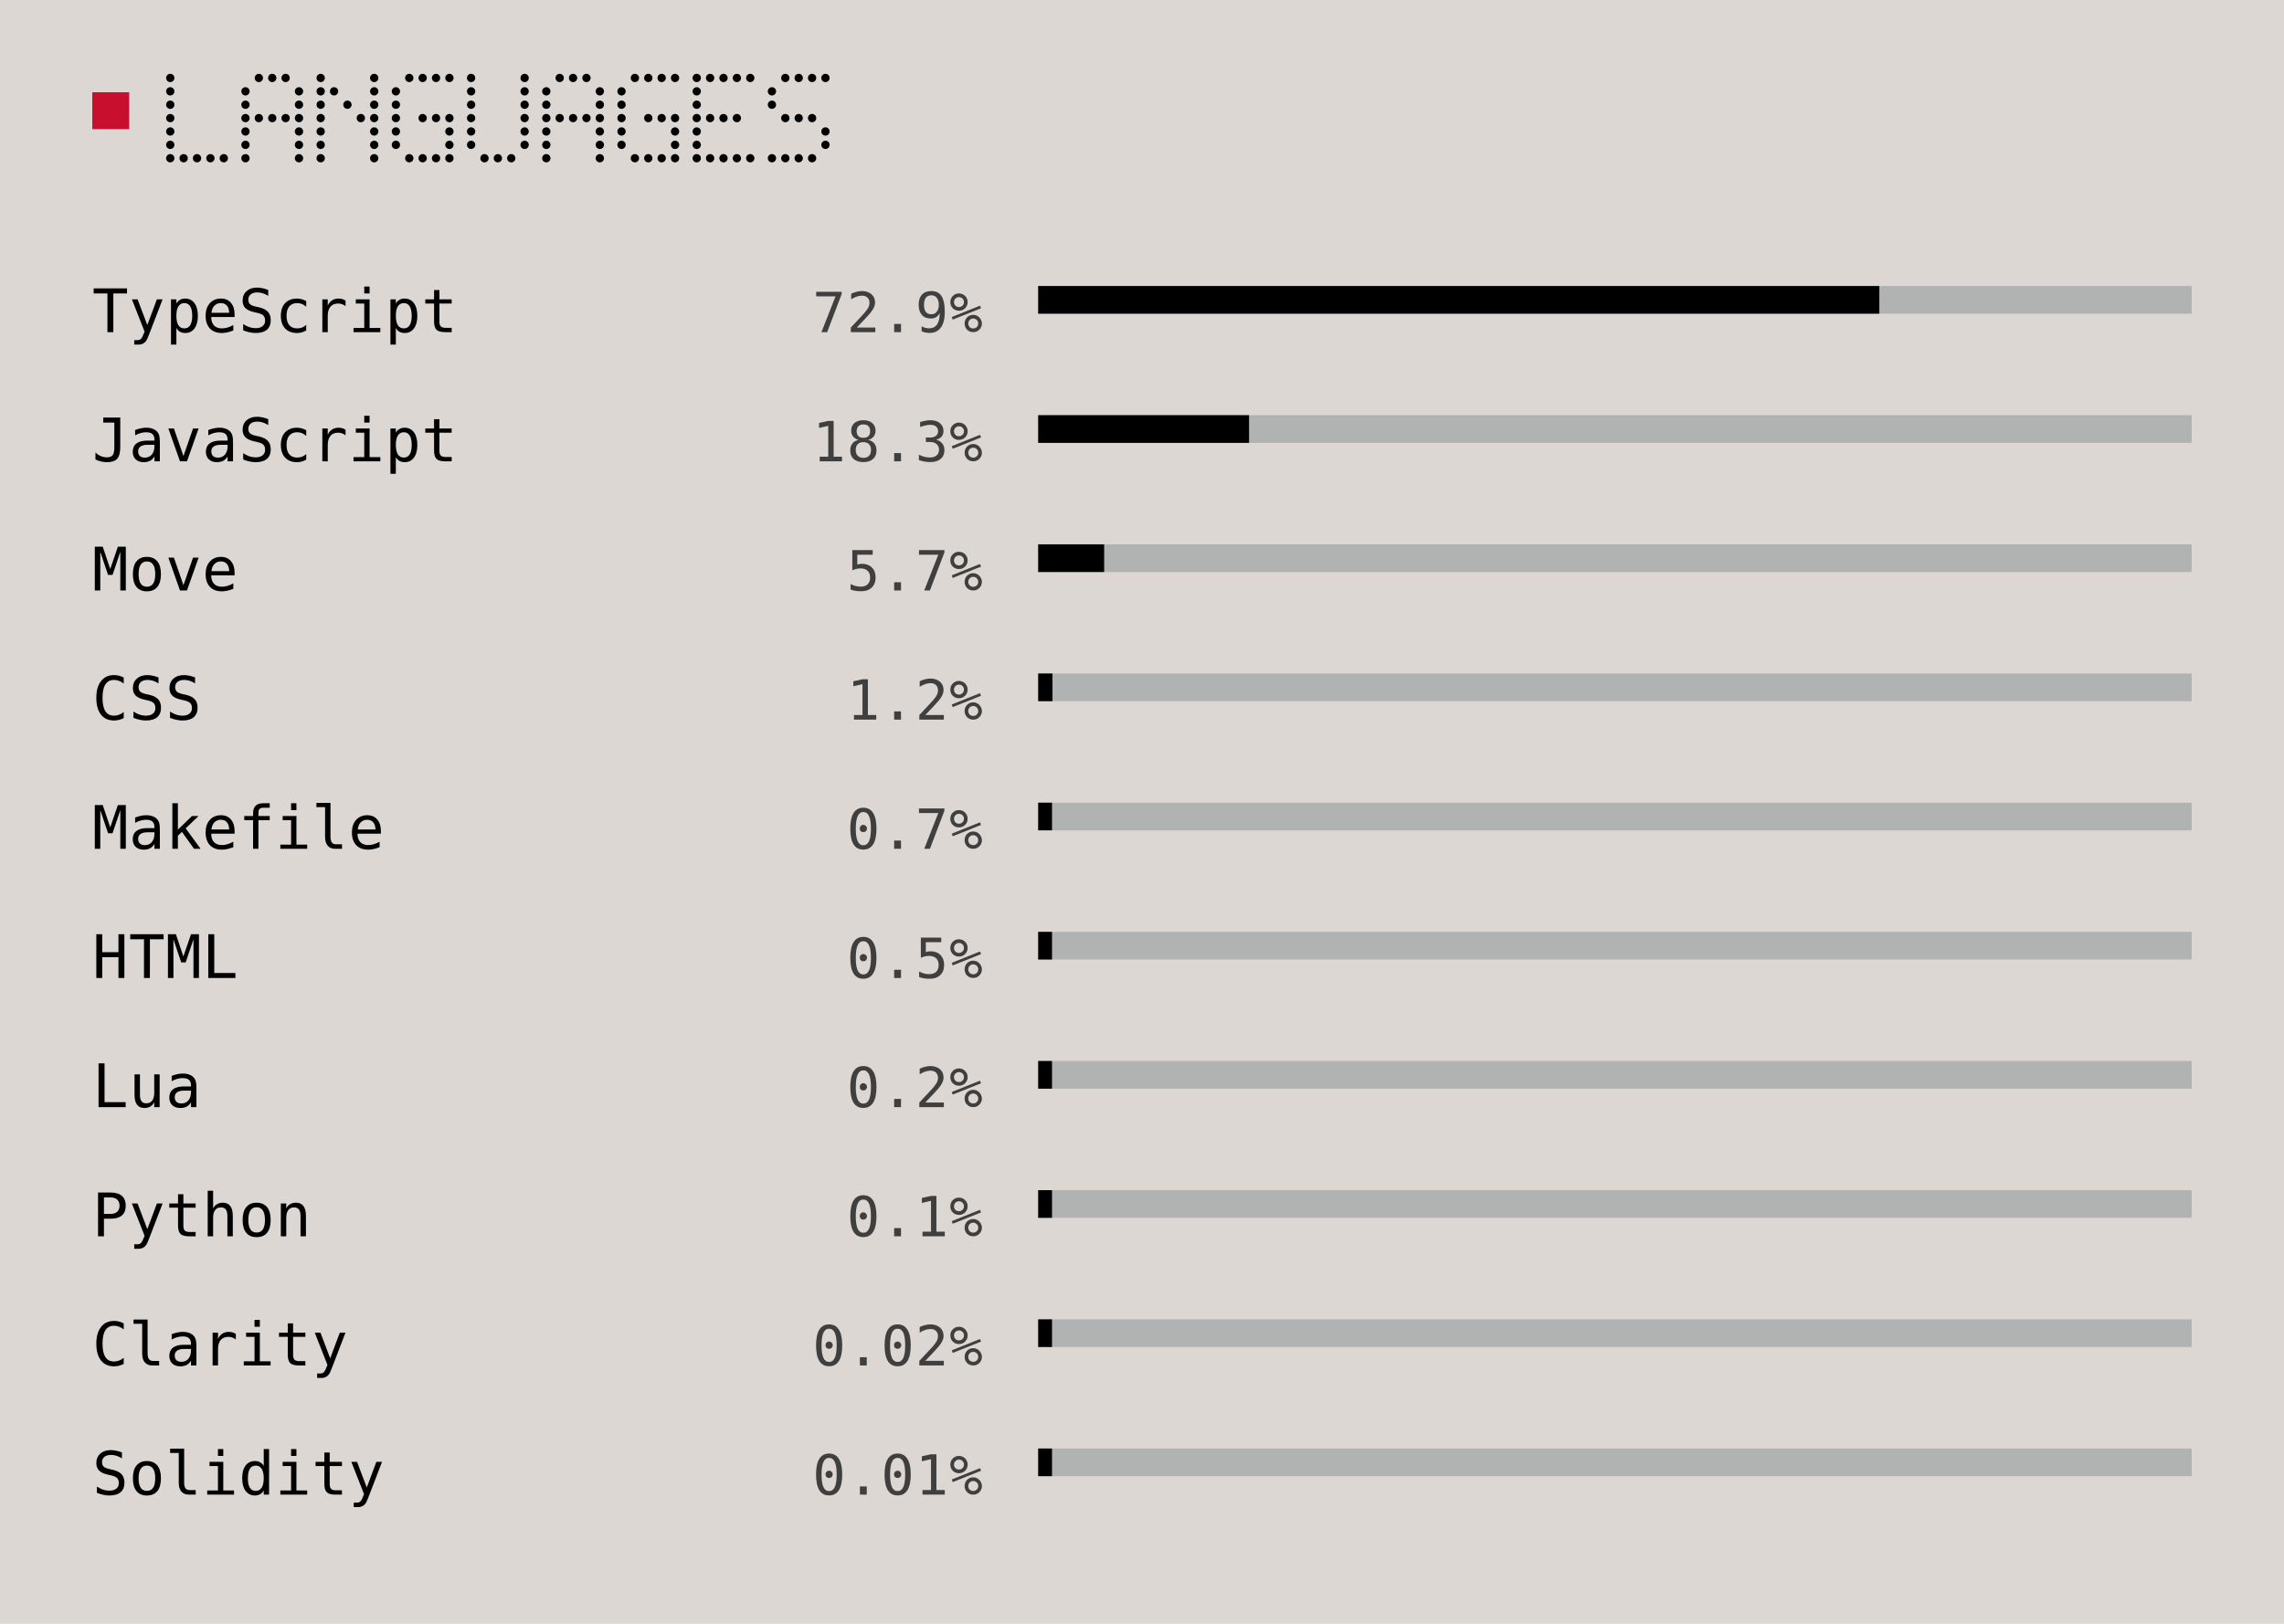
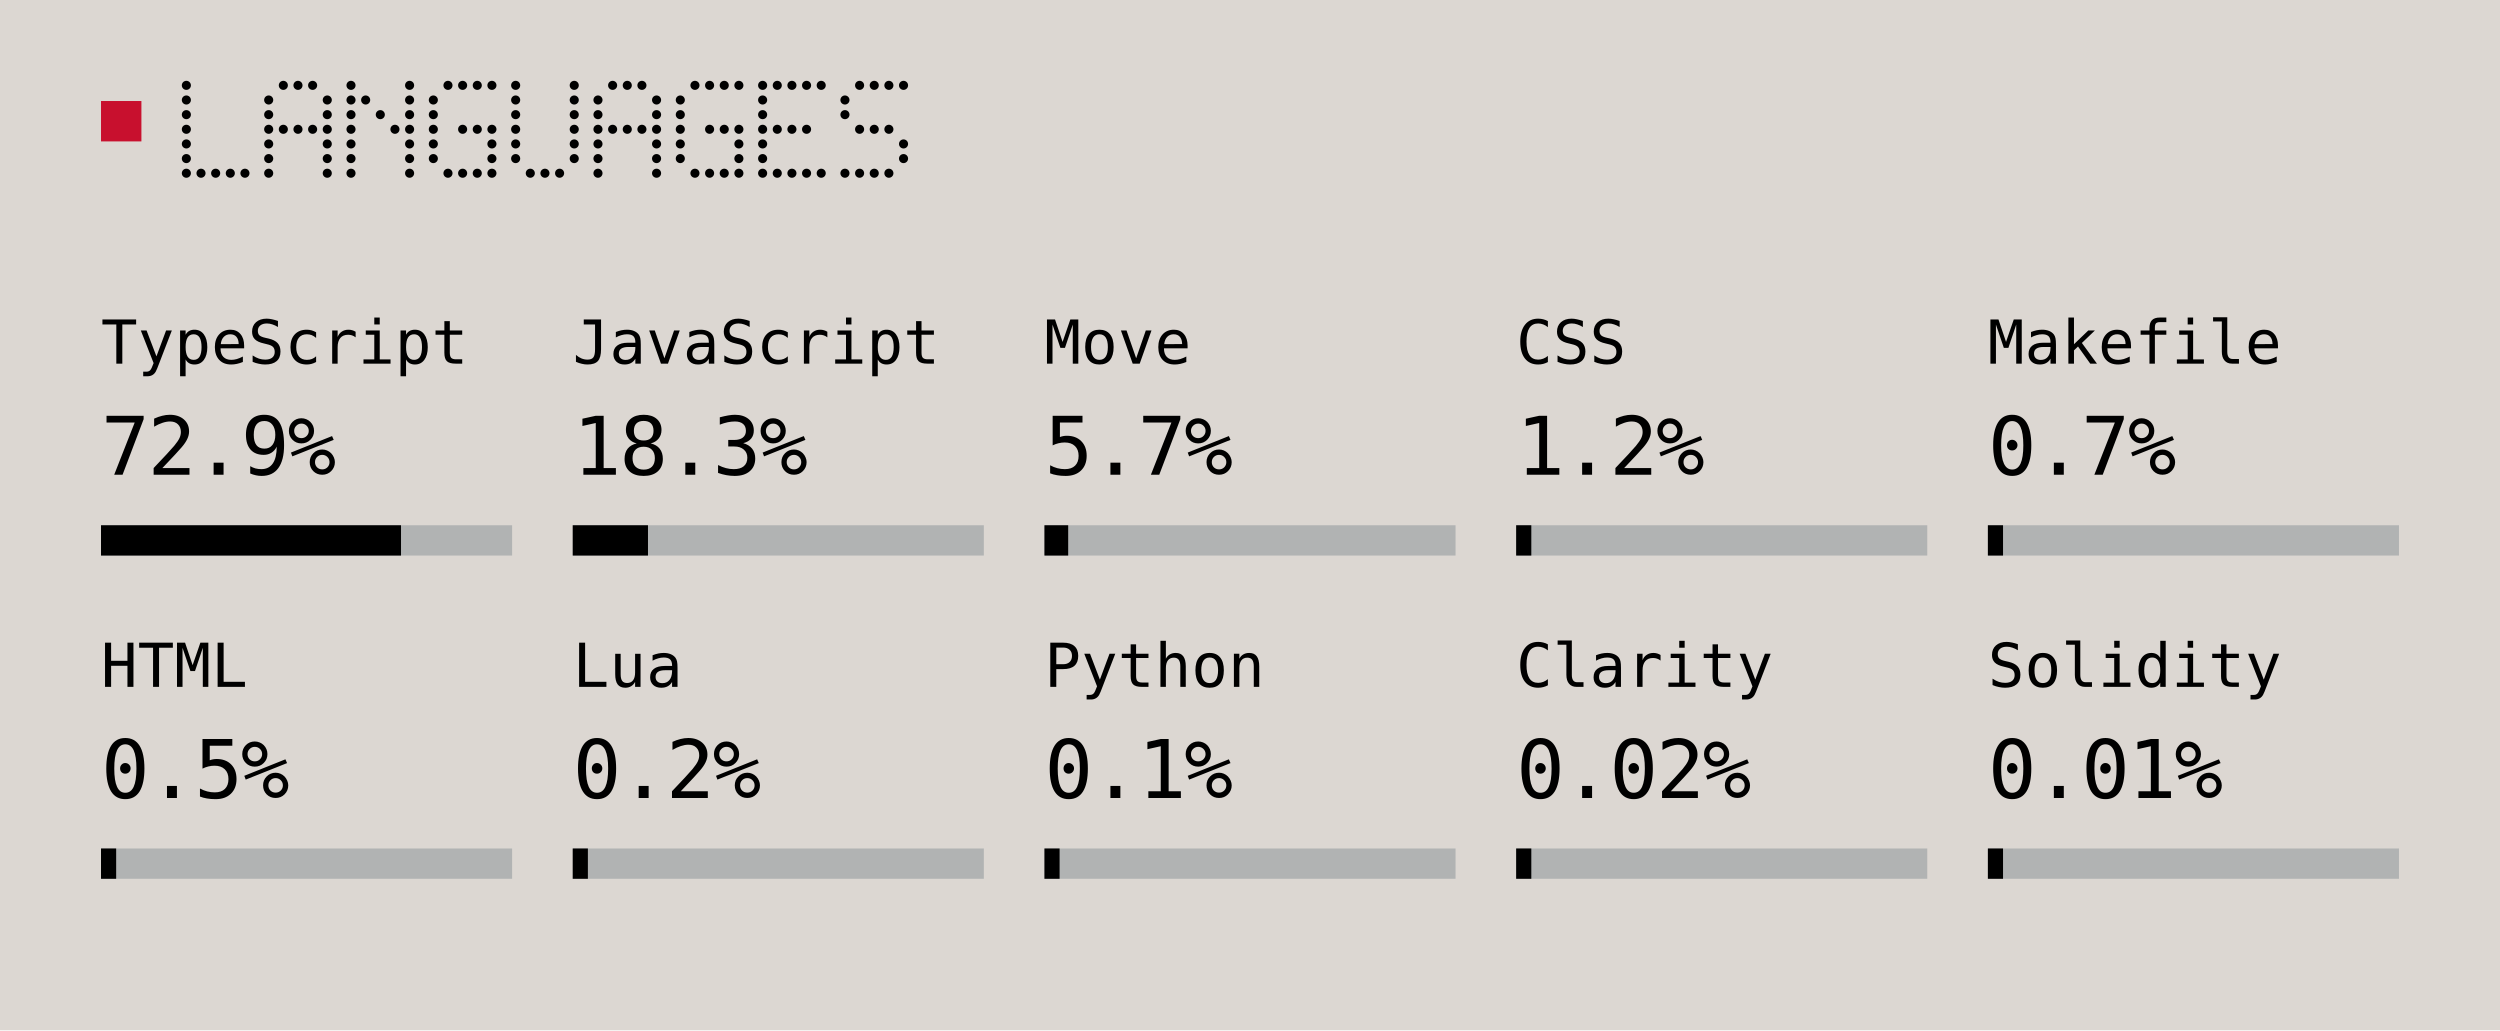
- <svg xmlns="http://www.w3.org/2000/svg" width="495" height="352" viewBox="0 0 495 352" role="img">
-   <rect width="495" height="352" fill="#DCD7D2" />
+ <svg xmlns="http://www.w3.org/2000/svg" width="495" height="204" viewBox="0 0 495 204" role="img">
+   <rect width="495" height="204" fill="#DCD7D2" />
  <rect x="20" y="20" width="8" height="8" fill="#C8102E" />
  <circle cx="36.9" cy="16.9" r="0.90" fill="#000000" />
  <circle cx="36.9" cy="19.8" r="0.90" fill="#000000" />
  <circle cx="36.9" cy="22.7" r="0.90" fill="#000000" />
  <circle cx="36.9" cy="25.6" r="0.90" fill="#000000" />
  <circle cx="36.9" cy="28.5" r="0.90" fill="#000000" />
  <circle cx="36.9" cy="31.4" r="0.90" fill="#000000" />
  <circle cx="36.9" cy="34.3" r="0.90" fill="#000000" />
  <circle cx="39.8" cy="34.3" r="0.90" fill="#000000" />
  <circle cx="42.7" cy="34.3" r="0.90" fill="#000000" />
  <circle cx="45.6" cy="34.3" r="0.90" fill="#000000" />
  <circle cx="48.5" cy="34.3" r="0.90" fill="#000000" />
  <circle cx="56.1" cy="16.9" r="0.90" fill="#000000" />
  <circle cx="59.0" cy="16.9" r="0.90" fill="#000000" />
  <circle cx="61.9" cy="16.9" r="0.90" fill="#000000" />
  <circle cx="53.2" cy="19.8" r="0.90" fill="#000000" />
  <circle cx="64.8" cy="19.8" r="0.90" fill="#000000" />
  <circle cx="53.2" cy="22.7" r="0.90" fill="#000000" />
  <circle cx="64.8" cy="22.7" r="0.90" fill="#000000" />
  <circle cx="53.2" cy="25.6" r="0.90" fill="#000000" />
  <circle cx="56.1" cy="25.6" r="0.90" fill="#000000" />
  <circle cx="59.0" cy="25.6" r="0.90" fill="#000000" />
  <circle cx="61.9" cy="25.6" r="0.90" fill="#000000" />
  <circle cx="64.8" cy="25.6" r="0.90" fill="#000000" />
  <circle cx="53.2" cy="28.5" r="0.90" fill="#000000" />
  <circle cx="64.8" cy="28.5" r="0.90" fill="#000000" />
  <circle cx="53.2" cy="31.4" r="0.90" fill="#000000" />
  <circle cx="64.8" cy="31.4" r="0.90" fill="#000000" />
  <circle cx="53.2" cy="34.3" r="0.90" fill="#000000" />
  <circle cx="64.8" cy="34.3" r="0.90" fill="#000000" />
  <circle cx="69.5" cy="16.9" r="0.90" fill="#000000" />
  <circle cx="81.1" cy="16.9" r="0.90" fill="#000000" />
  <circle cx="69.5" cy="19.8" r="0.90" fill="#000000" />
  <circle cx="72.4" cy="19.8" r="0.90" fill="#000000" />
  <circle cx="81.1" cy="19.8" r="0.90" fill="#000000" />
  <circle cx="69.5" cy="22.7" r="0.90" fill="#000000" />
  <circle cx="75.3" cy="22.7" r="0.90" fill="#000000" />
  <circle cx="81.1" cy="22.7" r="0.90" fill="#000000" />
  <circle cx="69.5" cy="25.6" r="0.90" fill="#000000" />
  <circle cx="78.2" cy="25.6" r="0.90" fill="#000000" />
  <circle cx="81.1" cy="25.6" r="0.90" fill="#000000" />
  <circle cx="69.5" cy="28.5" r="0.90" fill="#000000" />
  <circle cx="81.1" cy="28.5" r="0.90" fill="#000000" />
  <circle cx="69.5" cy="31.4" r="0.90" fill="#000000" />
  <circle cx="81.1" cy="31.4" r="0.90" fill="#000000" />
  <circle cx="69.5" cy="34.3" r="0.90" fill="#000000" />
  <circle cx="81.1" cy="34.3" r="0.90" fill="#000000" />
  <circle cx="88.7" cy="16.9" r="0.90" fill="#000000" />
  <circle cx="91.6" cy="16.9" r="0.90" fill="#000000" />
  <circle cx="94.5" cy="16.9" r="0.90" fill="#000000" />
  <circle cx="97.4" cy="16.9" r="0.90" fill="#000000" />
  <circle cx="85.8" cy="19.8" r="0.90" fill="#000000" />
  <circle cx="85.8" cy="22.7" r="0.90" fill="#000000" />
  <circle cx="85.8" cy="25.6" r="0.90" fill="#000000" />
  <circle cx="91.6" cy="25.6" r="0.90" fill="#000000" />
  <circle cx="94.5" cy="25.6" r="0.90" fill="#000000" />
  <circle cx="97.4" cy="25.6" r="0.90" fill="#000000" />
  <circle cx="85.8" cy="28.5" r="0.90" fill="#000000" />
  <circle cx="97.4" cy="28.5" r="0.90" fill="#000000" />
  <circle cx="85.8" cy="31.4" r="0.90" fill="#000000" />
  <circle cx="97.4" cy="31.4" r="0.90" fill="#000000" />
  <circle cx="88.7" cy="34.3" r="0.90" fill="#000000" />
  <circle cx="91.6" cy="34.3" r="0.90" fill="#000000" />
  <circle cx="94.5" cy="34.3" r="0.90" fill="#000000" />
  <circle cx="97.4" cy="34.3" r="0.90" fill="#000000" />
  <circle cx="102.1" cy="16.9" r="0.90" fill="#000000" />
  <circle cx="113.7" cy="16.9" r="0.90" fill="#000000" />
  <circle cx="102.1" cy="19.8" r="0.90" fill="#000000" />
  <circle cx="113.7" cy="19.8" r="0.90" fill="#000000" />
  <circle cx="102.1" cy="22.7" r="0.90" fill="#000000" />
  <circle cx="113.7" cy="22.7" r="0.90" fill="#000000" />
  <circle cx="102.1" cy="25.6" r="0.90" fill="#000000" />
  <circle cx="113.7" cy="25.6" r="0.90" fill="#000000" />
  <circle cx="102.1" cy="28.5" r="0.90" fill="#000000" />
  <circle cx="113.7" cy="28.5" r="0.90" fill="#000000" />
  <circle cx="102.1" cy="31.4" r="0.90" fill="#000000" />
  <circle cx="113.7" cy="31.4" r="0.90" fill="#000000" />
  <circle cx="105.0" cy="34.3" r="0.90" fill="#000000" />
  <circle cx="107.9" cy="34.3" r="0.90" fill="#000000" />
  <circle cx="110.8" cy="34.3" r="0.90" fill="#000000" />
  <circle cx="121.3" cy="16.9" r="0.90" fill="#000000" />
  <circle cx="124.2" cy="16.9" r="0.90" fill="#000000" />
  <circle cx="127.1" cy="16.9" r="0.90" fill="#000000" />
  <circle cx="118.4" cy="19.8" r="0.90" fill="#000000" />
  <circle cx="130.0" cy="19.8" r="0.90" fill="#000000" />
  <circle cx="118.4" cy="22.7" r="0.90" fill="#000000" />
  <circle cx="130.0" cy="22.7" r="0.90" fill="#000000" />
  <circle cx="118.4" cy="25.6" r="0.90" fill="#000000" />
  <circle cx="121.3" cy="25.6" r="0.90" fill="#000000" />
  <circle cx="124.2" cy="25.6" r="0.90" fill="#000000" />
  <circle cx="127.1" cy="25.6" r="0.90" fill="#000000" />
  <circle cx="130.0" cy="25.6" r="0.90" fill="#000000" />
  <circle cx="118.4" cy="28.5" r="0.90" fill="#000000" />
  <circle cx="130.0" cy="28.5" r="0.90" fill="#000000" />
  <circle cx="118.4" cy="31.4" r="0.90" fill="#000000" />
  <circle cx="130.0" cy="31.4" r="0.90" fill="#000000" />
  <circle cx="118.4" cy="34.3" r="0.90" fill="#000000" />
  <circle cx="130.0" cy="34.3" r="0.90" fill="#000000" />
  <circle cx="137.6" cy="16.9" r="0.90" fill="#000000" />
  <circle cx="140.5" cy="16.9" r="0.90" fill="#000000" />
  <circle cx="143.4" cy="16.9" r="0.90" fill="#000000" />
  <circle cx="146.3" cy="16.9" r="0.90" fill="#000000" />
  <circle cx="134.7" cy="19.8" r="0.90" fill="#000000" />
  <circle cx="134.7" cy="22.7" r="0.90" fill="#000000" />
  <circle cx="134.7" cy="25.6" r="0.90" fill="#000000" />
  <circle cx="140.5" cy="25.6" r="0.90" fill="#000000" />
  <circle cx="143.4" cy="25.6" r="0.90" fill="#000000" />
  <circle cx="146.3" cy="25.6" r="0.90" fill="#000000" />
  <circle cx="134.7" cy="28.5" r="0.90" fill="#000000" />
  <circle cx="146.3" cy="28.5" r="0.90" fill="#000000" />
  <circle cx="134.7" cy="31.4" r="0.90" fill="#000000" />
  <circle cx="146.3" cy="31.4" r="0.90" fill="#000000" />
  <circle cx="137.6" cy="34.3" r="0.90" fill="#000000" />
  <circle cx="140.5" cy="34.3" r="0.90" fill="#000000" />
  <circle cx="143.4" cy="34.3" r="0.90" fill="#000000" />
  <circle cx="146.3" cy="34.3" r="0.90" fill="#000000" />
  <circle cx="151.0" cy="16.9" r="0.90" fill="#000000" />
  <circle cx="153.9" cy="16.9" r="0.90" fill="#000000" />
  <circle cx="156.8" cy="16.9" r="0.90" fill="#000000" />
  <circle cx="159.7" cy="16.9" r="0.90" fill="#000000" />
  <circle cx="162.6" cy="16.9" r="0.90" fill="#000000" />
  <circle cx="151.0" cy="19.8" r="0.90" fill="#000000" />
  <circle cx="151.0" cy="22.7" r="0.90" fill="#000000" />
  <circle cx="151.0" cy="25.6" r="0.90" fill="#000000" />
  <circle cx="153.9" cy="25.6" r="0.90" fill="#000000" />
  <circle cx="156.8" cy="25.6" r="0.90" fill="#000000" />
  <circle cx="159.7" cy="25.6" r="0.90" fill="#000000" />
  <circle cx="151.0" cy="28.5" r="0.90" fill="#000000" />
  <circle cx="151.0" cy="31.4" r="0.90" fill="#000000" />
  <circle cx="151.0" cy="34.3" r="0.90" fill="#000000" />
  <circle cx="153.9" cy="34.3" r="0.90" fill="#000000" />
  <circle cx="156.8" cy="34.3" r="0.90" fill="#000000" />
  <circle cx="159.7" cy="34.3" r="0.90" fill="#000000" />
  <circle cx="162.6" cy="34.3" r="0.90" fill="#000000" />
  <circle cx="170.2" cy="16.9" r="0.90" fill="#000000" />
  <circle cx="173.1" cy="16.9" r="0.90" fill="#000000" />
  <circle cx="176.0" cy="16.9" r="0.90" fill="#000000" />
  <circle cx="178.9" cy="16.9" r="0.90" fill="#000000" />
  <circle cx="167.3" cy="19.8" r="0.90" fill="#000000" />
  <circle cx="167.3" cy="22.7" r="0.90" fill="#000000" />
  <circle cx="170.2" cy="25.6" r="0.90" fill="#000000" />
  <circle cx="173.1" cy="25.6" r="0.90" fill="#000000" />
  <circle cx="176.0" cy="25.6" r="0.90" fill="#000000" />
  <circle cx="178.9" cy="28.5" r="0.90" fill="#000000" />
  <circle cx="178.9" cy="31.4" r="0.90" fill="#000000" />
  <circle cx="167.3" cy="34.3" r="0.90" fill="#000000" />
  <circle cx="170.2" cy="34.3" r="0.90" fill="#000000" />
  <circle cx="173.1" cy="34.3" r="0.90" fill="#000000" />
  <circle cx="176.0" cy="34.3" r="0.90" fill="#000000" />
-   <text x="20" y="72" fill="#000000" text-anchor="start" font-family="ui-monospace, Geist Mono, monospace" font-size="13" letter-spacing="0.1" dominant-baseline="auto">TypeScript</text>
-   <text x="213" y="72" fill="#3F3F3F" text-anchor="end" font-family="ui-monospace, Geist Mono, monospace" font-size="12" letter-spacing="0.2" dominant-baseline="auto">72.9%</text>
-   <rect x="225" y="62" width="250" height="6" fill="#B1B3B3" />
-   <rect x="225" y="62" width="182.3" height="6" fill="#000000" />
-   <text x="20" y="100" fill="#000000" text-anchor="start" font-family="ui-monospace, Geist Mono, monospace" font-size="13" letter-spacing="0.1" dominant-baseline="auto">JavaScript</text>
-   <text x="213" y="100" fill="#3F3F3F" text-anchor="end" font-family="ui-monospace, Geist Mono, monospace" font-size="12" letter-spacing="0.2" dominant-baseline="auto">18.3%</text>
-   <rect x="225" y="90" width="250" height="6" fill="#B1B3B3" />
-   <rect x="225" y="90" width="45.7" height="6" fill="#000000" />
-   <text x="20" y="128" fill="#000000" text-anchor="start" font-family="ui-monospace, Geist Mono, monospace" font-size="13" letter-spacing="0.1" dominant-baseline="auto">Move</text>
-   <text x="213" y="128" fill="#3F3F3F" text-anchor="end" font-family="ui-monospace, Geist Mono, monospace" font-size="12" letter-spacing="0.2" dominant-baseline="auto">5.7%</text>
-   <rect x="225" y="118" width="250" height="6" fill="#B1B3B3" />
-   <rect x="225" y="118" width="14.3" height="6" fill="#000000" />
-   <text x="20" y="156" fill="#000000" text-anchor="start" font-family="ui-monospace, Geist Mono, monospace" font-size="13" letter-spacing="0.1" dominant-baseline="auto">CSS</text>
-   <text x="213" y="156" fill="#3F3F3F" text-anchor="end" font-family="ui-monospace, Geist Mono, monospace" font-size="12" letter-spacing="0.2" dominant-baseline="auto">1.2%</text>
-   <rect x="225" y="146" width="250" height="6" fill="#B1B3B3" />
-   <rect x="225" y="146" width="3.1" height="6" fill="#000000" />
-   <text x="20" y="184" fill="#000000" text-anchor="start" font-family="ui-monospace, Geist Mono, monospace" font-size="13" letter-spacing="0.1" dominant-baseline="auto">Makefile</text>
-   <text x="213" y="184" fill="#3F3F3F" text-anchor="end" font-family="ui-monospace, Geist Mono, monospace" font-size="12" letter-spacing="0.2" dominant-baseline="auto">0.7%</text>
-   <rect x="225" y="174" width="250" height="6" fill="#B1B3B3" />
-   <rect x="225" y="174" width="3.0" height="6" fill="#000000" />
-   <text x="20" y="212" fill="#000000" text-anchor="start" font-family="ui-monospace, Geist Mono, monospace" font-size="13" letter-spacing="0.1" dominant-baseline="auto">HTML</text>
-   <text x="213" y="212" fill="#3F3F3F" text-anchor="end" font-family="ui-monospace, Geist Mono, monospace" font-size="12" letter-spacing="0.2" dominant-baseline="auto">0.5%</text>
-   <rect x="225" y="202" width="250" height="6" fill="#B1B3B3" />
-   <rect x="225" y="202" width="3.0" height="6" fill="#000000" />
-   <text x="20" y="240" fill="#000000" text-anchor="start" font-family="ui-monospace, Geist Mono, monospace" font-size="13" letter-spacing="0.1" dominant-baseline="auto">Lua</text>
-   <text x="213" y="240" fill="#3F3F3F" text-anchor="end" font-family="ui-monospace, Geist Mono, monospace" font-size="12" letter-spacing="0.2" dominant-baseline="auto">0.2%</text>
-   <rect x="225" y="230" width="250" height="6" fill="#B1B3B3" />
-   <rect x="225" y="230" width="3.0" height="6" fill="#000000" />
-   <text x="20" y="268" fill="#000000" text-anchor="start" font-family="ui-monospace, Geist Mono, monospace" font-size="13" letter-spacing="0.1" dominant-baseline="auto">Python</text>
-   <text x="213" y="268" fill="#3F3F3F" text-anchor="end" font-family="ui-monospace, Geist Mono, monospace" font-size="12" letter-spacing="0.2" dominant-baseline="auto">0.1%</text>
-   <rect x="225" y="258" width="250" height="6" fill="#B1B3B3" />
-   <rect x="225" y="258" width="3.0" height="6" fill="#000000" />
-   <text x="20" y="296" fill="#000000" text-anchor="start" font-family="ui-monospace, Geist Mono, monospace" font-size="13" letter-spacing="0.1" dominant-baseline="auto">Clarity</text>
-   <text x="213" y="296" fill="#3F3F3F" text-anchor="end" font-family="ui-monospace, Geist Mono, monospace" font-size="12" letter-spacing="0.2" dominant-baseline="auto">0.02%</text>
-   <rect x="225" y="286" width="250" height="6" fill="#B1B3B3" />
-   <rect x="225" y="286" width="3.0" height="6" fill="#000000" />
-   <text x="20" y="324" fill="#000000" text-anchor="start" font-family="ui-monospace, Geist Mono, monospace" font-size="13" letter-spacing="0.1" dominant-baseline="auto">Solidity</text>
-   <text x="213" y="324" fill="#3F3F3F" text-anchor="end" font-family="ui-monospace, Geist Mono, monospace" font-size="12" letter-spacing="0.2" dominant-baseline="auto">0.01%</text>
-   <rect x="225" y="314" width="250" height="6" fill="#B1B3B3" />
-   <rect x="225" y="314" width="3.0" height="6" fill="#000000" />
+   <text x="20.0" y="72" fill="#000000" text-anchor="start" font-family="ui-monospace, Geist Mono, monospace" font-size="12" letter-spacing="0.05" dominant-baseline="auto">TypeScript</text>
+   <text x="20.0" y="94" fill="#000000" text-anchor="start" font-family="ui-monospace, Geist Mono, monospace" font-size="16" letter-spacing="-0.4" dominant-baseline="auto">72.9%</text>
+   <rect x="20.0" y="104" width="81.4" height="6" fill="#B1B3B3" />
+   <rect x="20.0" y="104" width="59.4" height="6" fill="#000000" />
+   <text x="113.4" y="72" fill="#000000" text-anchor="start" font-family="ui-monospace, Geist Mono, monospace" font-size="12" letter-spacing="0.05" dominant-baseline="auto">JavaScript</text>
+   <text x="113.4" y="94" fill="#000000" text-anchor="start" font-family="ui-monospace, Geist Mono, monospace" font-size="16" letter-spacing="-0.4" dominant-baseline="auto">18.3%</text>
+   <rect x="113.4" y="104" width="81.4" height="6" fill="#B1B3B3" />
+   <rect x="113.4" y="104" width="14.9" height="6" fill="#000000" />
+   <text x="206.8" y="72" fill="#000000" text-anchor="start" font-family="ui-monospace, Geist Mono, monospace" font-size="12" letter-spacing="0.05" dominant-baseline="auto">Move</text>
+   <text x="206.8" y="94" fill="#000000" text-anchor="start" font-family="ui-monospace, Geist Mono, monospace" font-size="16" letter-spacing="-0.4" dominant-baseline="auto">5.7%</text>
+   <rect x="206.8" y="104" width="81.4" height="6" fill="#B1B3B3" />
+   <rect x="206.8" y="104" width="4.7" height="6" fill="#000000" />
+   <text x="300.2" y="72" fill="#000000" text-anchor="start" font-family="ui-monospace, Geist Mono, monospace" font-size="12" letter-spacing="0.05" dominant-baseline="auto">CSS</text>
+   <text x="300.2" y="94" fill="#000000" text-anchor="start" font-family="ui-monospace, Geist Mono, monospace" font-size="16" letter-spacing="-0.4" dominant-baseline="auto">1.2%</text>
+   <rect x="300.2" y="104" width="81.4" height="6" fill="#B1B3B3" />
+   <rect x="300.2" y="104" width="3.0" height="6" fill="#000000" />
+   <text x="393.6" y="72" fill="#000000" text-anchor="start" font-family="ui-monospace, Geist Mono, monospace" font-size="12" letter-spacing="0.05" dominant-baseline="auto">Makefile</text>
+   <text x="393.6" y="94" fill="#000000" text-anchor="start" font-family="ui-monospace, Geist Mono, monospace" font-size="16" letter-spacing="-0.4" dominant-baseline="auto">0.7%</text>
+   <rect x="393.6" y="104" width="81.4" height="6" fill="#B1B3B3" />
+   <rect x="393.6" y="104" width="3.0" height="6" fill="#000000" />
+   <text x="20.0" y="136" fill="#000000" text-anchor="start" font-family="ui-monospace, Geist Mono, monospace" font-size="12" letter-spacing="0.05" dominant-baseline="auto">HTML</text>
+   <text x="20.0" y="158" fill="#000000" text-anchor="start" font-family="ui-monospace, Geist Mono, monospace" font-size="16" letter-spacing="-0.4" dominant-baseline="auto">0.5%</text>
+   <rect x="20.0" y="168" width="81.4" height="6" fill="#B1B3B3" />
+   <rect x="20.0" y="168" width="3.0" height="6" fill="#000000" />
+   <text x="113.4" y="136" fill="#000000" text-anchor="start" font-family="ui-monospace, Geist Mono, monospace" font-size="12" letter-spacing="0.05" dominant-baseline="auto">Lua</text>
+   <text x="113.4" y="158" fill="#000000" text-anchor="start" font-family="ui-monospace, Geist Mono, monospace" font-size="16" letter-spacing="-0.4" dominant-baseline="auto">0.2%</text>
+   <rect x="113.4" y="168" width="81.4" height="6" fill="#B1B3B3" />
+   <rect x="113.4" y="168" width="3.0" height="6" fill="#000000" />
+   <text x="206.8" y="136" fill="#000000" text-anchor="start" font-family="ui-monospace, Geist Mono, monospace" font-size="12" letter-spacing="0.05" dominant-baseline="auto">Python</text>
+   <text x="206.8" y="158" fill="#000000" text-anchor="start" font-family="ui-monospace, Geist Mono, monospace" font-size="16" letter-spacing="-0.4" dominant-baseline="auto">0.1%</text>
+   <rect x="206.8" y="168" width="81.4" height="6" fill="#B1B3B3" />
+   <rect x="206.8" y="168" width="3.0" height="6" fill="#000000" />
+   <text x="300.2" y="136" fill="#000000" text-anchor="start" font-family="ui-monospace, Geist Mono, monospace" font-size="12" letter-spacing="0.05" dominant-baseline="auto">Clarity</text>
+   <text x="300.2" y="158" fill="#000000" text-anchor="start" font-family="ui-monospace, Geist Mono, monospace" font-size="16" letter-spacing="-0.4" dominant-baseline="auto">0.02%</text>
+   <rect x="300.2" y="168" width="81.4" height="6" fill="#B1B3B3" />
+   <rect x="300.2" y="168" width="3.0" height="6" fill="#000000" />
+   <text x="393.6" y="136" fill="#000000" text-anchor="start" font-family="ui-monospace, Geist Mono, monospace" font-size="12" letter-spacing="0.05" dominant-baseline="auto">Solidity</text>
+   <text x="393.6" y="158" fill="#000000" text-anchor="start" font-family="ui-monospace, Geist Mono, monospace" font-size="16" letter-spacing="-0.4" dominant-baseline="auto">0.01%</text>
+   <rect x="393.6" y="168" width="81.4" height="6" fill="#B1B3B3" />
+   <rect x="393.6" y="168" width="3.0" height="6" fill="#000000" />
</svg>
